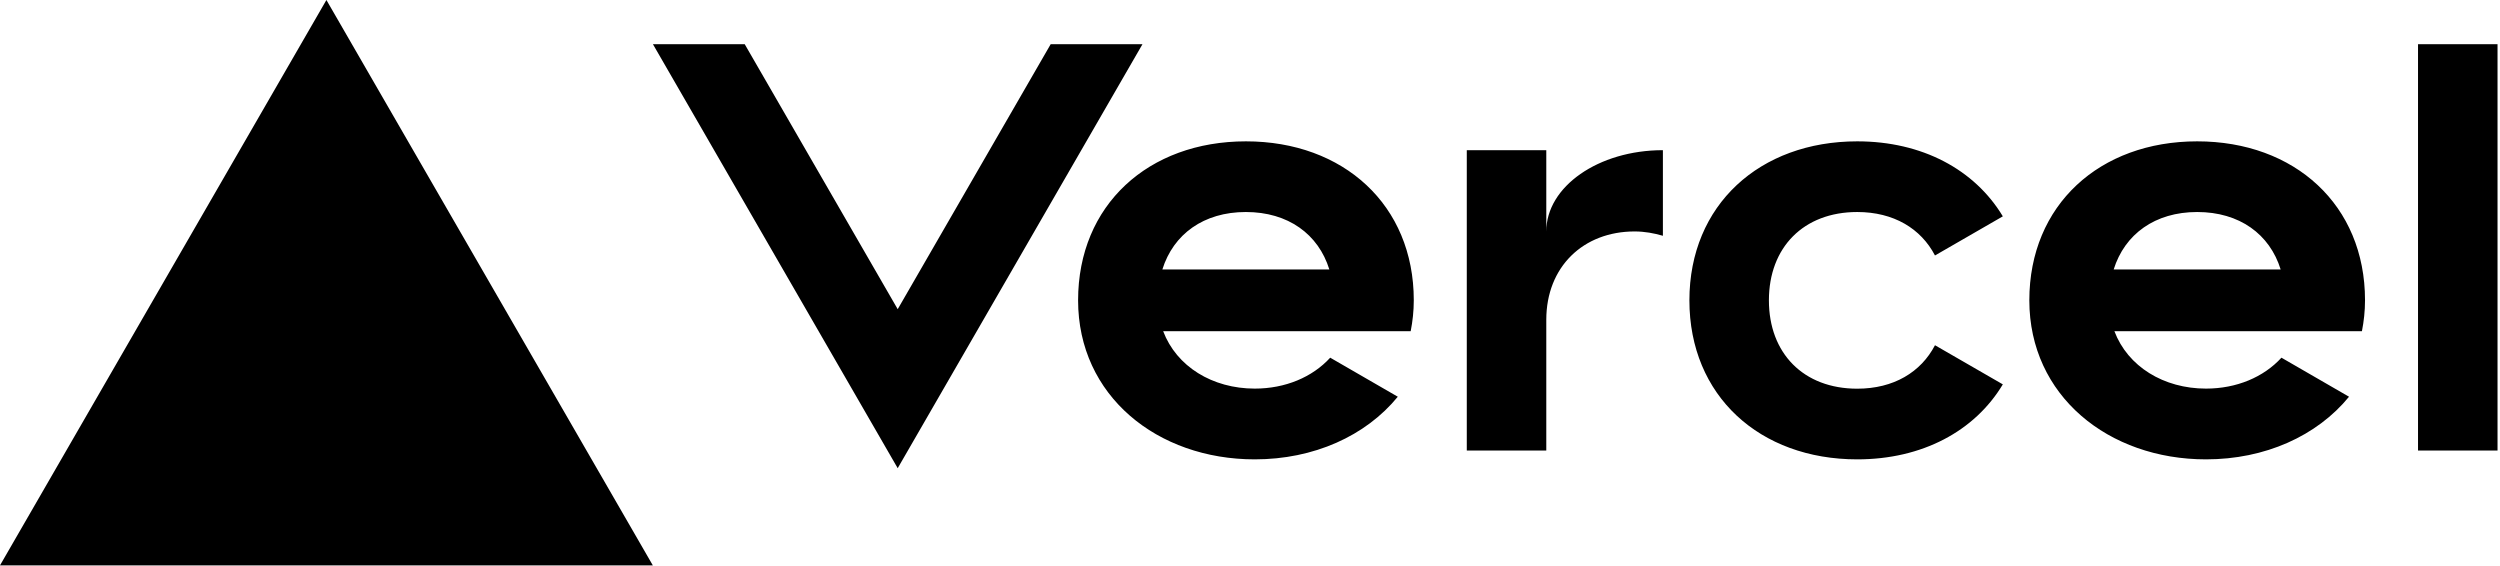
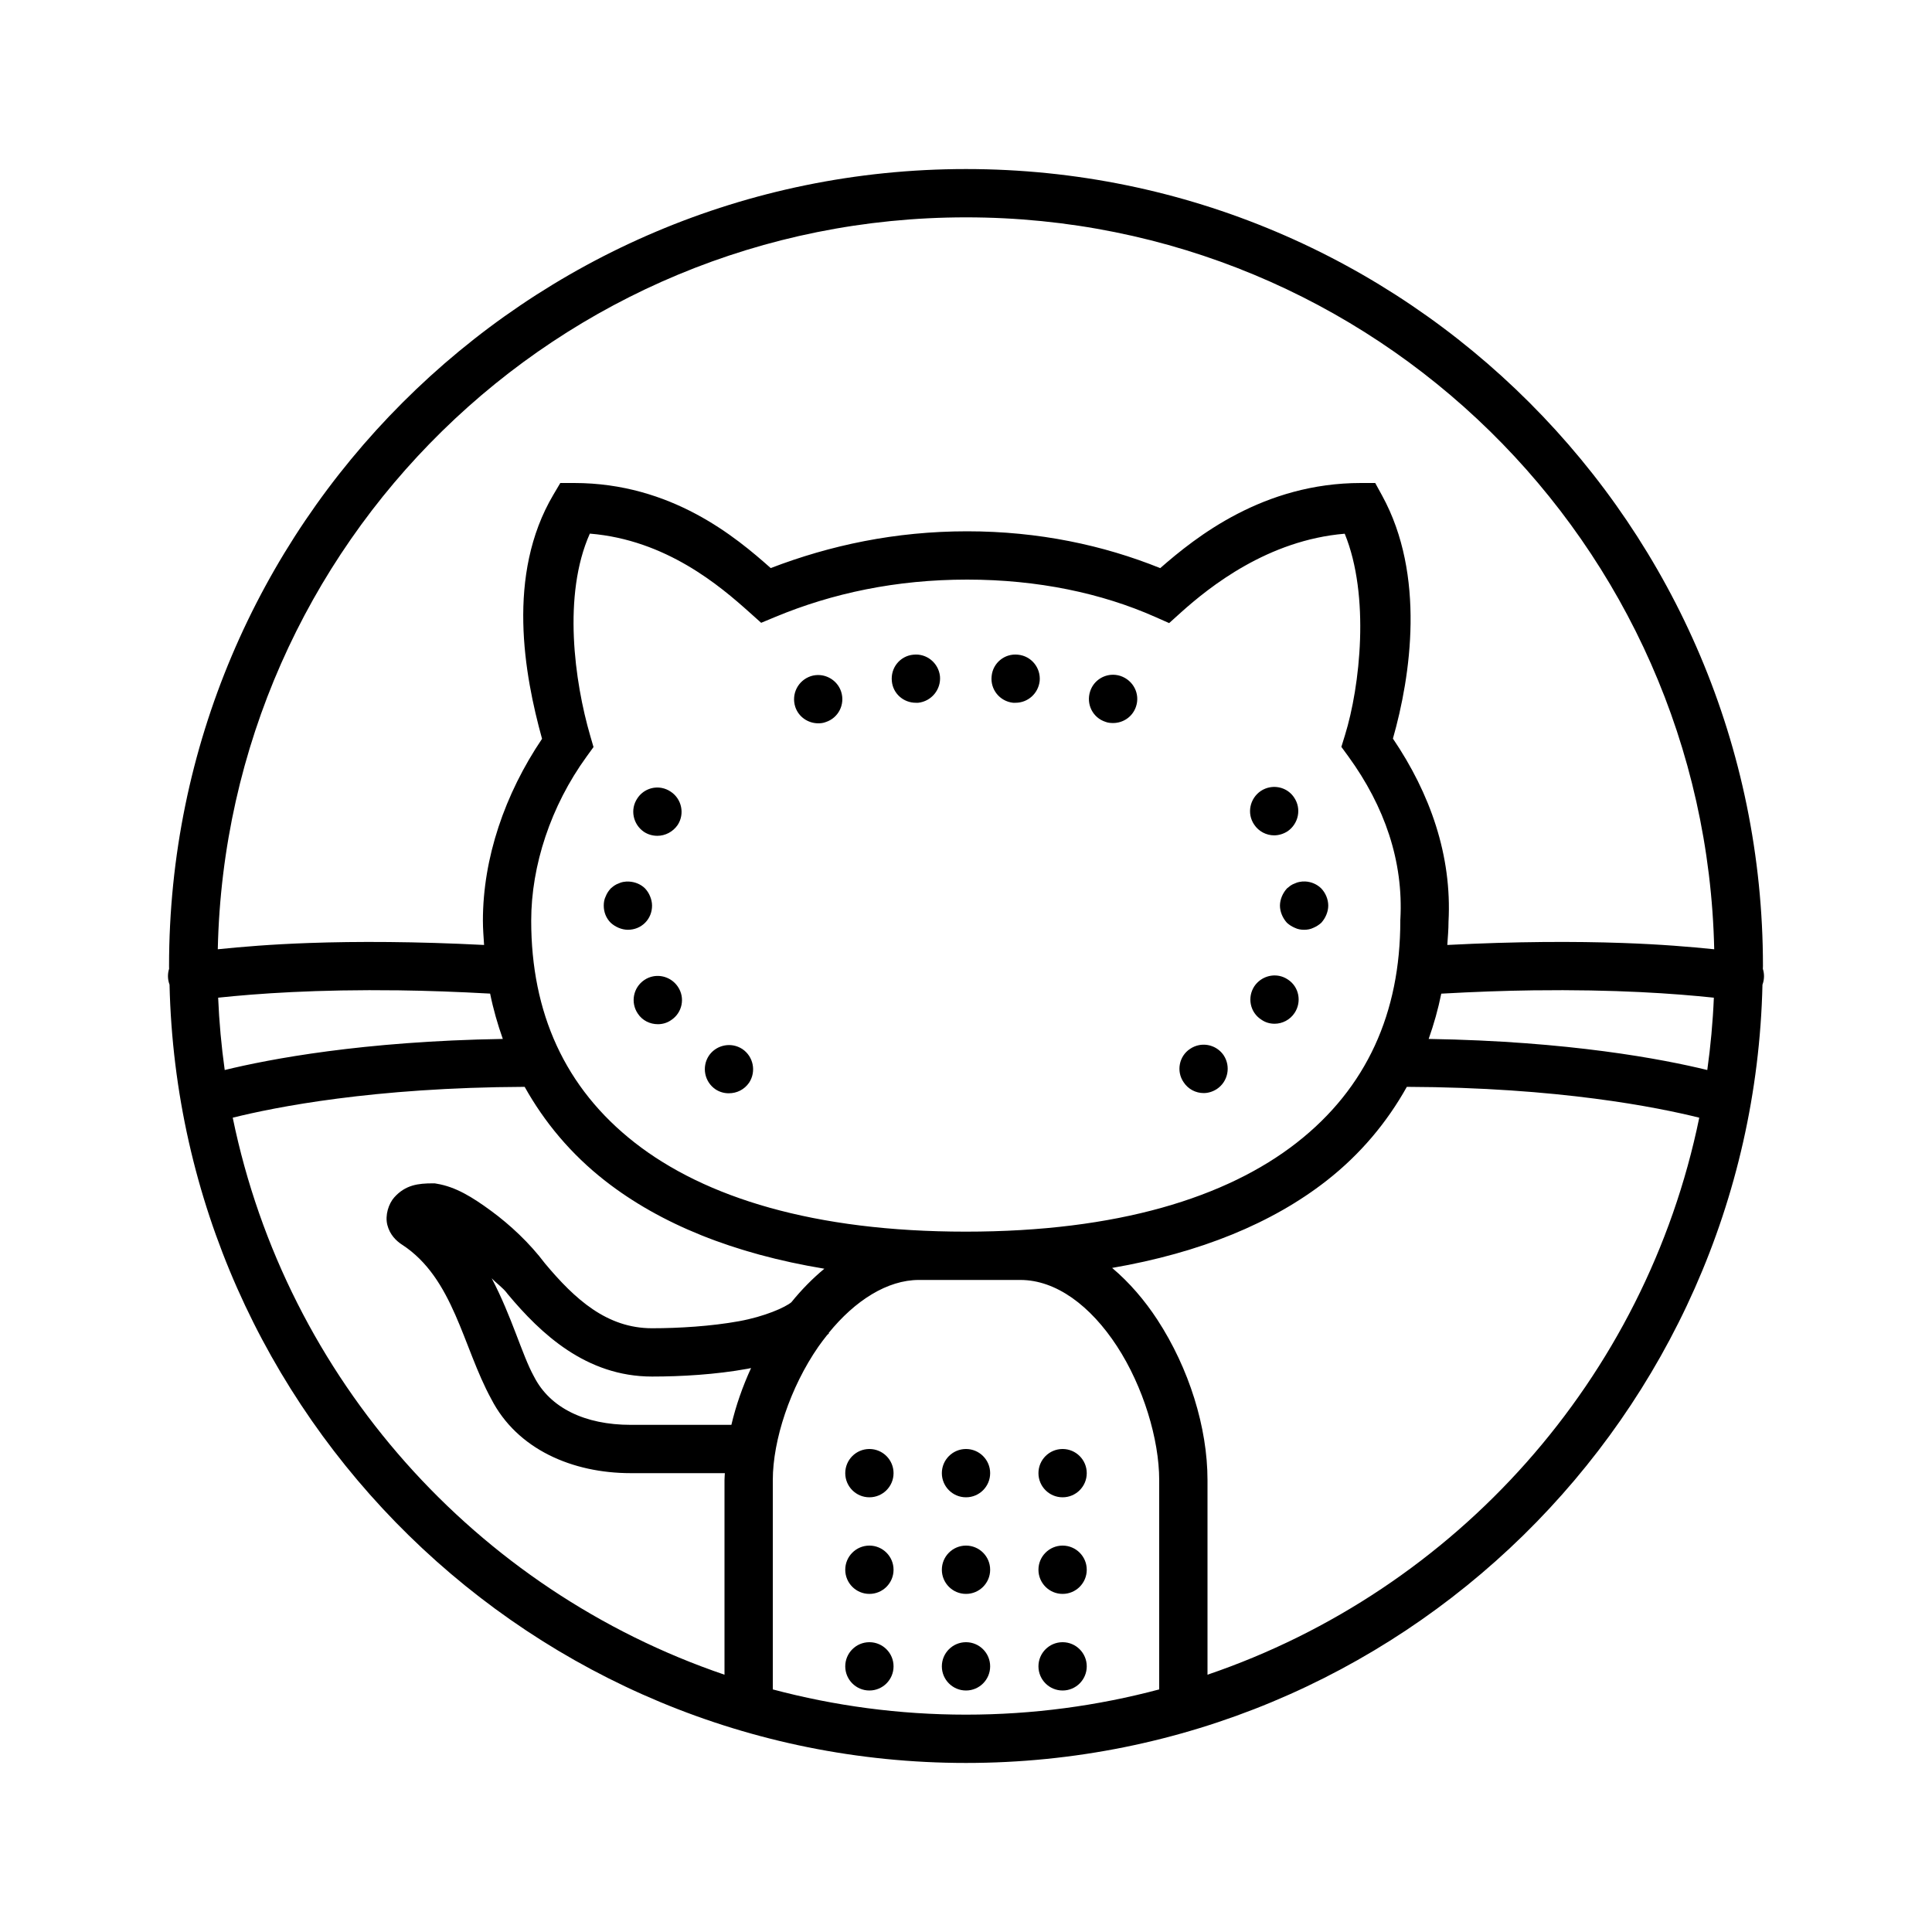
- <svg xmlns="http://www.w3.org/2000/svg" width="283" height="64" viewBox="0 0 283 64" fill="none">
-   <path d="M141.04 16c-11.04 0-19 7.2-19 18s8.96 18 20 18c6.67 0 12.55-2.64 16.19-7.09l-7.65-4.42c-2.02 2.21-5.09 3.5-8.54 3.5-4.79 0-8.86-2.5-10.37-6.5h28.02c.22-1.12.35-2.28.35-3.5 0-10.79-7.96-17.99-19-17.99zm-9.46 14.5c1.25-3.99 4.67-6.5 9.45-6.5 4.79 0 8.21 2.51 9.45 6.5h-18.9zM248.72 16c-11.04 0-19 7.2-19 18s8.96 18 20 18c6.67 0 12.55-2.64 16.19-7.09l-7.65-4.42c-2.02 2.21-5.09 3.5-8.54 3.5-4.79 0-8.86-2.5-10.37-6.5h28.02c.22-1.12.35-2.28.35-3.5 0-10.79-7.96-17.99-19-17.99zm-9.45 14.5c1.25-3.99 4.67-6.5 9.45-6.5 4.79 0 8.21 2.51 9.45 6.5h-18.9zM200.24 34c0 6 3.92 10 10 10 4.12 0 7.21-1.87 8.8-4.92l7.68 4.43c-3.18 5.3-9.14 8.49-16.48 8.49-11.05 0-19-7.2-19-18s7.96-18 19-18c7.34 0 13.29 3.19 16.48 8.49l-7.68 4.43c-1.59-3.05-4.68-4.92-8.8-4.92-6.07 0-10 4-10 10zm82.48-29v46h-9V5h9zM36.95 0L73.9 64H0L36.95 0zm92.38 5l-27.71 48L73.91 5H84.3l17.32 30 17.32-30h10.39zm58.91 12v9.69c-1-.29-2.06-.49-3.2-.49-5.81 0-10 4-10 10V51h-9V17h9v9.2c0-5.08 5.91-9.2 13.2-9.2z" fill="#000" />
+ <svg xmlns="http://www.w3.org/2000/svg" fill="#000000" viewBox="0 0 80 80" width="80px" height="80px">
+   <path d="M 40 7 C 21.786 7 7 21.786 7 40 C 7 40.039 7.002 40.077 7.002 40.115 A 1 1 0 0 0 7.02 40.771 C 7.431 58.628 22.045 73 40 73 C 57.954 73 72.568 58.629 72.98 40.773 A 1 1 0 0 0 72.996 40.117 C 72.996 40.078 73 40.039 73 40 C 73 21.786 58.214 7 40 7 z M 40 9 C 56.9 9 70.613 22.496 70.982 39.307 C 69.982 39.205 68.787 39.103 67.193 39.047 C 65.217 38.977 62.77 38.982 59.93 39.129 C 59.95 38.808 59.98 38.491 59.98 38.164 C 60.127 35.423 59.215 32.852 57.678 30.584 C 58.417 27.991 59.037 23.813 57.23 20.52 L 56.945 20 L 56.354 20 C 52.32 20 49.525 22.228 48.043 23.525 C 45.689 22.575 43.008 22 40.045 22 C 37.074 22 34.374 22.578 31.914 23.523 C 30.478 22.247 27.805 20 23.771 20 L 23.201 20 L 22.91 20.492 C 20.955 23.803 21.71 27.936 22.445 30.592 C 20.898 32.886 19.996 35.535 19.996 38.123 C 19.996 38.464 20.024 38.795 20.045 39.129 C 17.215 38.984 14.777 38.977 12.807 39.047 C 11.213 39.103 10.018 39.205 9.018 39.307 C 9.387 22.496 23.1 9 40 9 z M 24.424 22.096 C 27.582 22.354 29.814 24.261 31.049 25.369 L 31.518 25.789 L 32.1 25.547 C 34.464 24.563 37.105 24 40.045 24 C 42.985 24 45.623 24.567 47.82 25.539 L 48.412 25.801 L 48.893 25.367 C 50.092 24.29 52.504 22.366 55.682 22.1 C 56.735 24.671 56.318 28.421 55.691 30.447 L 55.543 30.926 L 55.838 31.33 C 57.335 33.393 58.118 35.665 57.986 38.068 L 57.984 38.096 L 57.984 38.123 C 57.984 41.931 56.599 45.048 53.693 47.318 C 50.788 49.588 46.269 51 39.99 51 C 33.711 51 29.193 49.588 26.287 47.318 C 23.382 45.048 21.996 41.931 21.996 38.123 C 21.996 35.846 22.804 33.376 24.289 31.33 L 24.576 30.934 L 24.439 30.463 C 23.79 28.231 23.289 24.636 24.424 22.096 z M 37.82 27.109 C 37.27 27.16 36.87 27.65 36.93 28.211 C 36.979 28.721 37.411 29.1 37.922 29.1 L 38.021 29.1 C 38.57 29.04 38.972 28.55 38.922 28 C 38.861 27.45 38.371 27.049 37.82 27.109 z M 42.15 27.109 C 41.6 27.05 41.111 27.45 41.061 28 C 41.001 28.55 41.398 29.04 41.949 29.1 C 41.989 29.1 42.021 29.101 42.051 29.1 C 42.561 29.1 42.991 28.719 43.051 28.199 C 43.101 27.648 42.701 27.16 42.15 27.109 z M 46.006 27.943 C 45.618 27.975 45.266 28.233 45.139 28.631 C 44.969 29.162 45.249 29.721 45.779 29.891 C 45.879 29.931 45.99 29.938 46.09 29.939 C 46.51 29.939 46.898 29.68 47.039 29.26 C 47.218 28.729 46.928 28.17 46.398 27.99 C 46.268 27.947 46.135 27.933 46.006 27.943 z M 33.963 27.955 C 33.834 27.944 33.701 27.957 33.57 28 C 33.04 28.18 32.76 28.741 32.93 29.27 C 33.069 29.689 33.461 29.95 33.881 29.951 C 33.981 29.951 34.089 29.94 34.189 29.9 C 34.72 29.73 35 29.162 34.83 28.641 C 34.703 28.251 34.351 27.989 33.963 27.955 z M 52.578 32.602 C 52.451 32.625 52.326 32.675 52.211 32.75 C 51.751 33.06 51.62 33.681 51.93 34.141 C 52.12 34.431 52.44 34.59 52.76 34.59 C 52.951 34.59 53.148 34.53 53.318 34.42 C 53.769 34.109 53.9 33.489 53.59 33.029 C 53.365 32.684 52.961 32.53 52.578 32.602 z M 27.402 32.627 C 27.02 32.554 26.616 32.714 26.391 33.059 C 26.081 33.519 26.21 34.138 26.67 34.449 C 26.84 34.559 27.031 34.609 27.221 34.609 C 27.541 34.609 27.861 34.45 28.061 34.16 C 28.361 33.7 28.23 33.079 27.77 32.779 C 27.655 32.702 27.53 32.651 27.402 32.627 z M 54.049 36.5 C 53.966 36.496 53.883 36.502 53.801 36.52 C 53.741 36.531 53.679 36.55 53.619 36.58 C 53.558 36.6 53.5 36.63 53.439 36.67 C 53.39 36.71 53.339 36.749 53.289 36.789 C 53.199 36.889 53.13 36.999 53.08 37.119 C 53.03 37.239 53 37.37 53 37.5 C 53 37.63 53.03 37.761 53.08 37.881 C 53.13 38.001 53.199 38.11 53.289 38.211 C 53.389 38.301 53.499 38.37 53.619 38.42 C 53.739 38.479 53.87 38.5 54 38.5 C 54.13 38.5 54.261 38.479 54.381 38.42 C 54.501 38.37 54.61 38.301 54.711 38.211 C 54.801 38.11 54.87 38.001 54.92 37.881 C 54.97 37.761 55 37.63 55 37.5 C 55 37.24 54.891 36.978 54.711 36.789 C 54.538 36.616 54.297 36.512 54.049 36.5 z M 26.049 36.504 C 25.966 36.499 25.883 36.505 25.801 36.52 C 25.741 36.531 25.679 36.55 25.619 36.58 C 25.558 36.6 25.5 36.63 25.439 36.67 C 25.39 36.7 25.339 36.749 25.289 36.789 C 25.199 36.889 25.13 36.989 25.08 37.119 C 25.02 37.239 25 37.37 25 37.5 C 25 37.77 25.099 38.021 25.289 38.211 C 25.389 38.301 25.499 38.37 25.619 38.42 C 25.739 38.47 25.87 38.5 26 38.5 C 26.27 38.5 26.521 38.4 26.711 38.211 C 26.9 38.021 27 37.77 27 37.5 C 27 37.37 26.97 37.239 26.92 37.119 C 26.87 36.989 26.801 36.889 26.711 36.789 C 26.538 36.616 26.297 36.518 26.049 36.504 z M 52.963 40.408 C 52.58 40.336 52.173 40.495 51.939 40.84 C 51.639 41.3 51.759 41.921 52.229 42.221 C 52.399 42.341 52.589 42.391 52.779 42.391 C 53.098 42.391 53.42 42.229 53.609 41.939 C 53.91 41.479 53.79 40.861 53.33 40.561 C 53.215 40.483 53.091 40.432 52.963 40.408 z M 27.047 40.428 C 26.919 40.452 26.795 40.502 26.68 40.58 C 26.22 40.89 26.099 41.511 26.41 41.971 C 26.6 42.261 26.919 42.41 27.24 42.41 C 27.43 42.41 27.621 42.359 27.791 42.24 C 28.251 41.939 28.381 41.319 28.07 40.859 C 27.838 40.514 27.43 40.355 27.047 40.428 z M 16.523 41.008 C 17.677 41.023 18.948 41.068 20.295 41.143 C 20.425 41.787 20.605 42.411 20.82 43.02 C 15.008 43.115 11.141 43.859 9.305 44.307 C 9.168 43.323 9.075 42.324 9.033 41.312 C 10.65 41.141 13.1 40.964 16.523 41.008 z M 63.477 41.008 C 66.9 40.964 69.35 41.141 70.967 41.312 C 70.925 42.324 70.832 43.323 70.695 44.307 C 68.857 43.858 64.982 43.114 59.158 43.02 C 59.373 42.412 59.55 41.788 59.68 41.145 C 61.036 41.069 62.316 41.023 63.477 41.008 z M 49.648 43.277 C 49.521 43.302 49.396 43.352 49.281 43.43 C 48.82 43.73 48.7 44.361 49.01 44.811 C 49.2 45.101 49.511 45.261 49.842 45.262 C 50.033 45.262 50.221 45.202 50.391 45.092 C 50.851 44.782 50.972 44.161 50.672 43.701 C 50.439 43.356 50.031 43.202 49.648 43.277 z M 30.373 43.291 C 29.99 43.22 29.583 43.374 29.35 43.719 C 29.05 44.179 29.171 44.799 29.631 45.109 C 29.801 45.22 29.99 45.271 30.18 45.27 C 30.51 45.27 30.82 45.12 31.02 44.83 C 31.32 44.37 31.2 43.75 30.74 43.439 C 30.625 43.364 30.501 43.315 30.373 43.291 z M 21.725 45.004 C 22.545 46.471 23.644 47.791 25.057 48.895 C 27.343 50.681 30.382 51.914 34.135 52.535 C 33.64 52.944 33.181 53.414 32.768 53.924 C 32.512 54.136 31.666 54.515 30.598 54.709 C 29.453 54.917 28.103 55 27 55 C 25.13 55 23.806 53.799 22.568 52.318 C 21.922 51.461 21.121 50.718 20.344 50.146 C 19.552 49.565 18.869 49.143 18.08 49.014 L 18 49 L 17.918 49 C 17.323 49 16.791 49.06 16.326 49.58 C 16.094 49.84 15.936 50.317 16.039 50.723 C 16.143 51.129 16.404 51.38 16.65 51.541 L 16.652 51.541 C 18.787 52.935 19.16 55.767 20.34 57.926 C 21.41 60.012 23.701 61 26.117 61 L 30.014 61 C 30.011 61.095 30 61.191 30 61.285 L 30 69.346 C 19.711 65.845 11.859 57.099 9.637 46.281 C 11.364 45.851 15.441 45.029 21.725 45.004 z M 58.254 45.004 C 64.55 45.027 68.634 45.851 70.363 46.281 C 68.141 57.099 60.289 65.845 50 69.346 L 50 61.285 C 50 59.11 49.237 56.661 47.926 54.65 C 47.401 53.846 46.769 53.107 46.051 52.502 C 49.71 51.87 52.679 50.648 54.924 48.895 C 56.336 47.791 57.434 46.471 58.254 45.004 z M 20.359 52.93 C 20.57 53.152 20.826 53.321 21 53.555 L 21.016 53.578 L 21.035 53.6 C 22.388 55.217 24.266 57 27 57 C 28.199 57 29.635 56.918 30.955 56.678 C 31.004 56.669 31.051 56.658 31.1 56.648 C 30.748 57.416 30.471 58.207 30.285 59 L 26.117 59 C 24.22 59 22.776 58.299 22.117 57.01 L 22.109 56.996 L 22.102 56.982 C 21.619 56.106 21.19 54.508 20.359 52.93 z M 38.051 53 L 42.25 53 C 43.736 53 45.161 54.074 46.25 55.742 C 47.339 57.411 48 59.603 48 61.285 L 48 69.955 C 45.448 70.634 42.767 71 40 71 C 37.233 71 34.552 70.634 32 69.955 L 32 61.285 C 32 59.629 32.724 57.44 33.885 55.766 C 34 55.6 34.121 55.445 34.242 55.291 C 34.27 55.262 34.301 55.237 34.328 55.207 L 34.314 55.195 C 35.407 53.849 36.742 53 38.051 53 z M 36 60 A 1 1 0 0 0 35 61 A 1 1 0 0 0 36 62 A 1 1 0 0 0 37 61 A 1 1 0 0 0 36 60 z M 40 60 A 1 1 0 0 0 39 61 A 1 1 0 0 0 40 62 A 1 1 0 0 0 41 61 A 1 1 0 0 0 40 60 z M 44 60 A 1 1 0 0 0 43 61 A 1 1 0 0 0 44 62 A 1 1 0 0 0 45 61 A 1 1 0 0 0 44 60 z M 36 64 A 1 1 0 0 0 35 65 A 1 1 0 0 0 36 66 A 1 1 0 0 0 37 65 A 1 1 0 0 0 36 64 z M 40 64 A 1 1 0 0 0 39 65 A 1 1 0 0 0 40 66 A 1 1 0 0 0 41 65 A 1 1 0 0 0 40 64 z M 44 64 A 1 1 0 0 0 43 65 A 1 1 0 0 0 44 66 A 1 1 0 0 0 45 65 A 1 1 0 0 0 44 64 z M 36 68 A 1 1 0 0 0 35 69 A 1 1 0 0 0 36 70 A 1 1 0 0 0 37 69 A 1 1 0 0 0 36 68 z M 40 68 A 1 1 0 0 0 39 69 A 1 1 0 0 0 40 70 A 1 1 0 0 0 41 69 A 1 1 0 0 0 40 68 z M 44 68 A 1 1 0 0 0 43 69 A 1 1 0 0 0 44 70 A 1 1 0 0 0 45 69 A 1 1 0 0 0 44 68 z" />
</svg>
